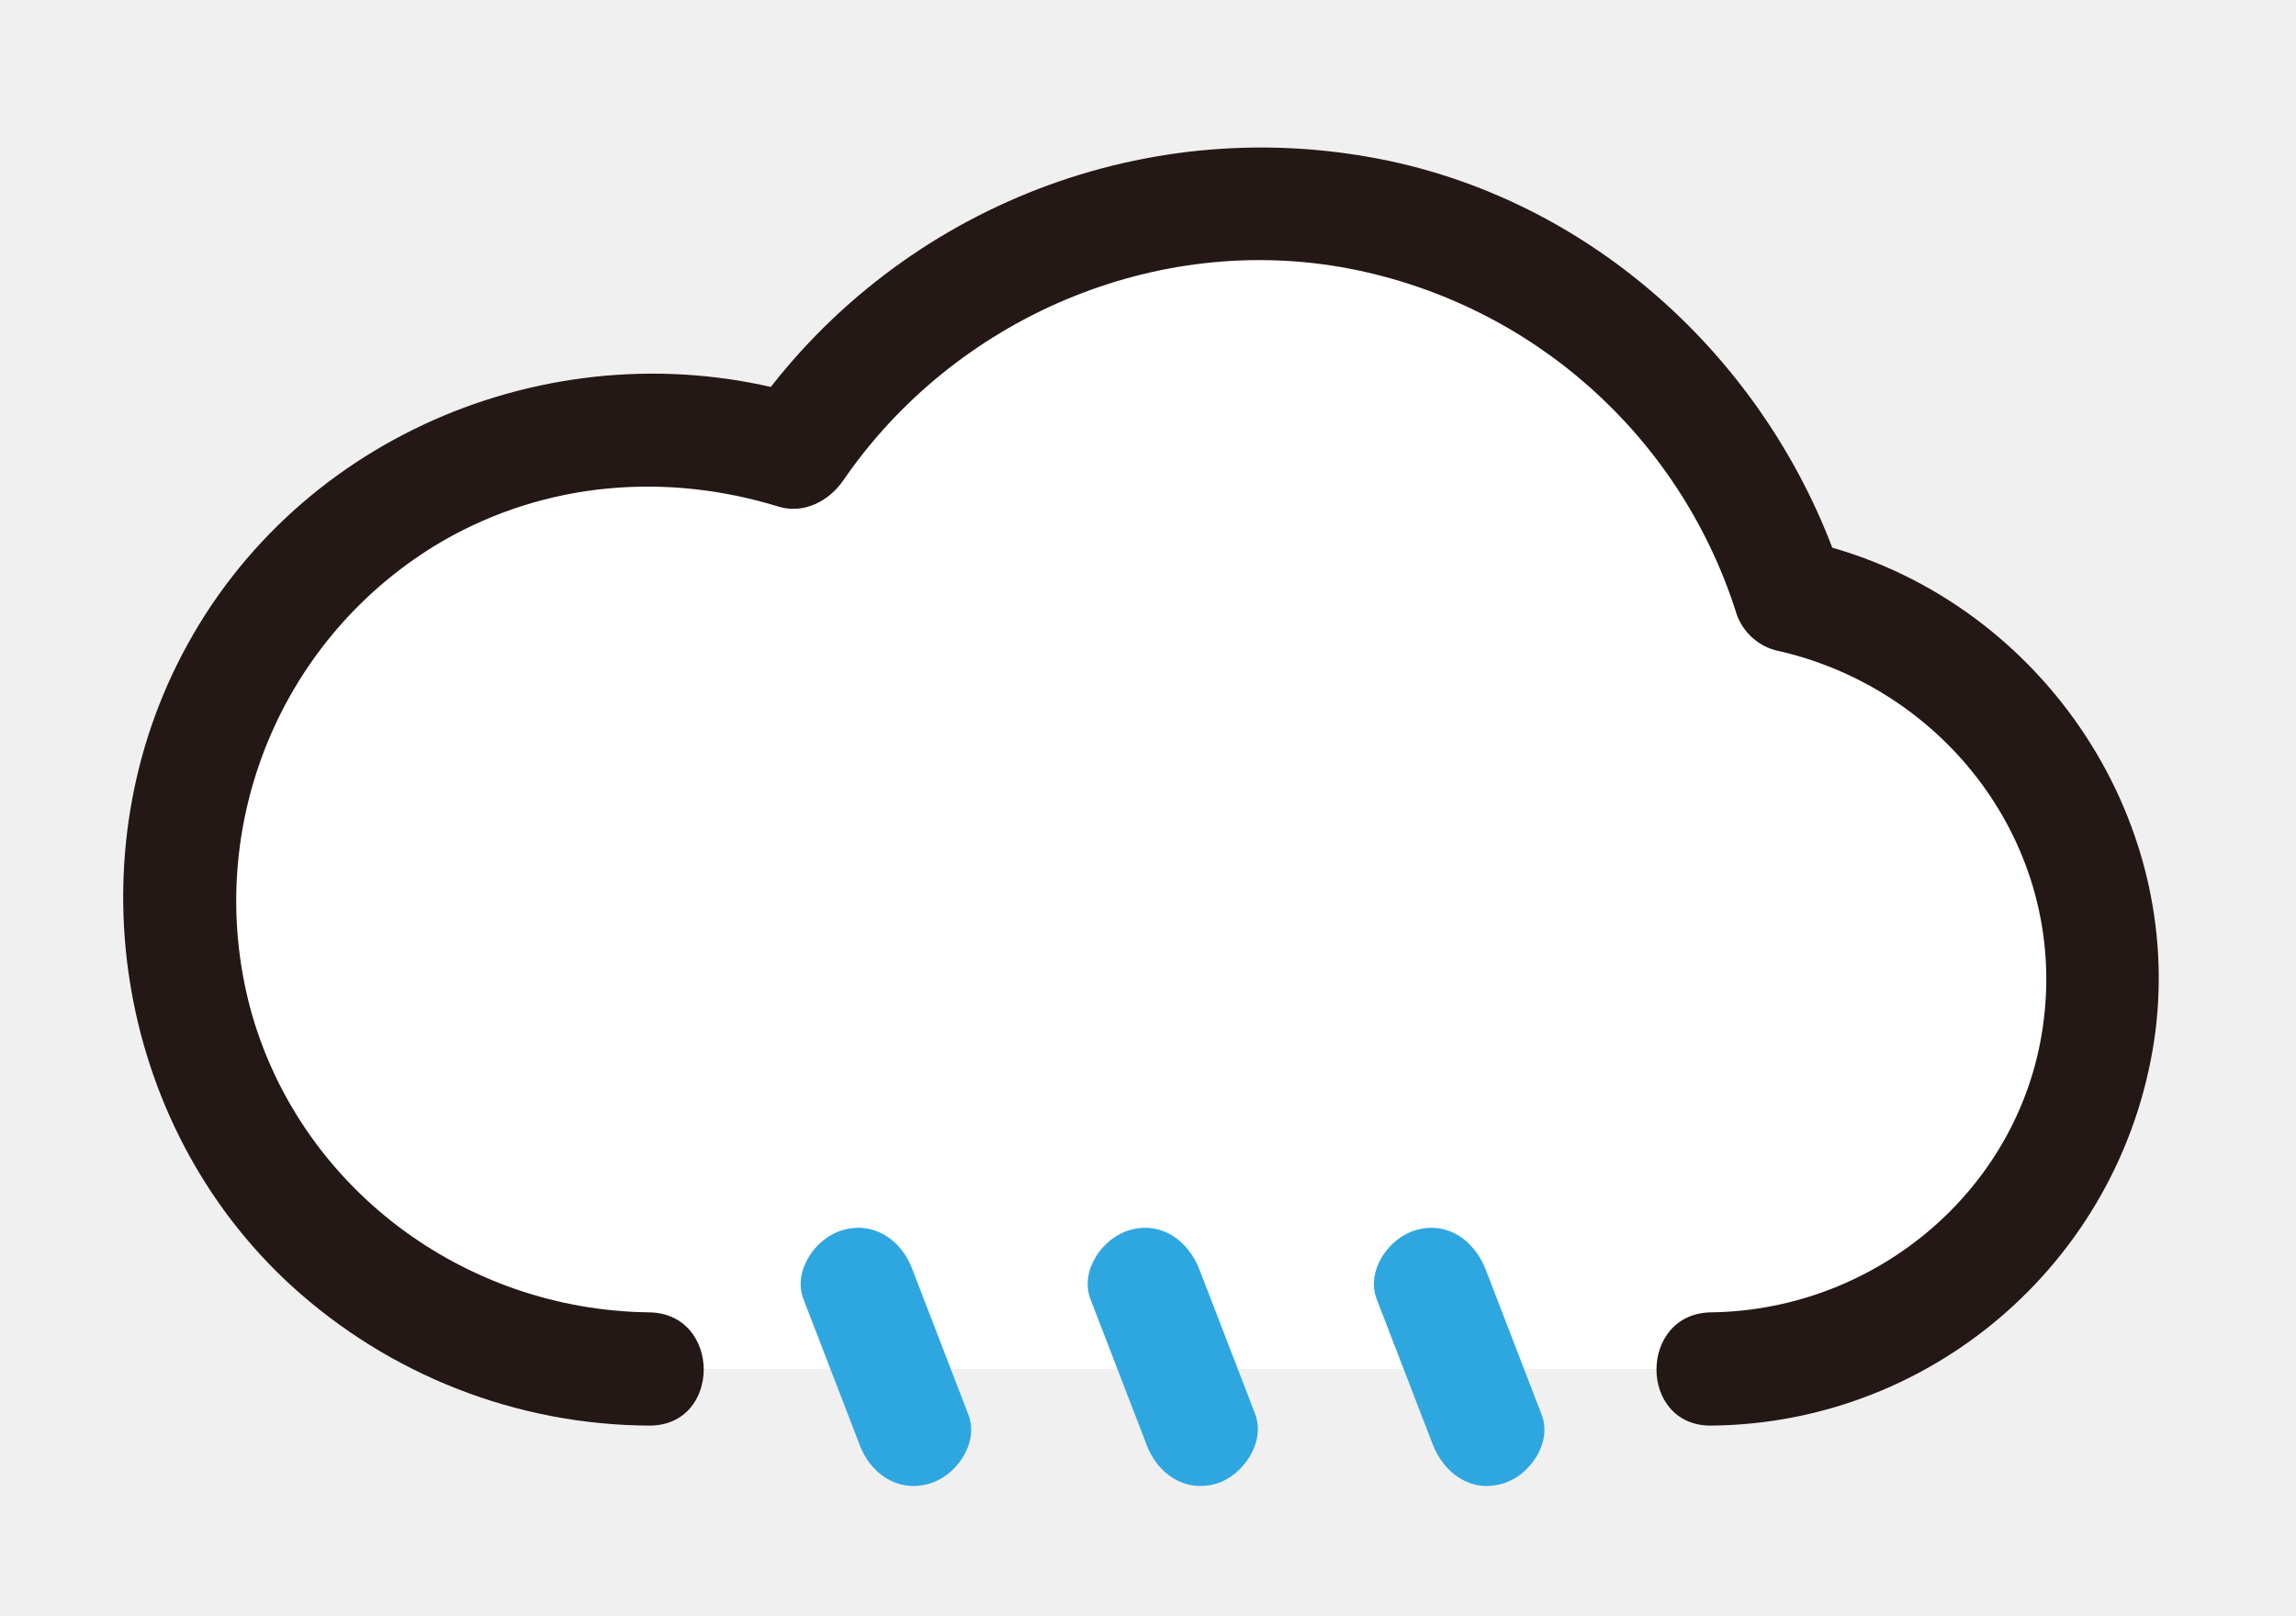
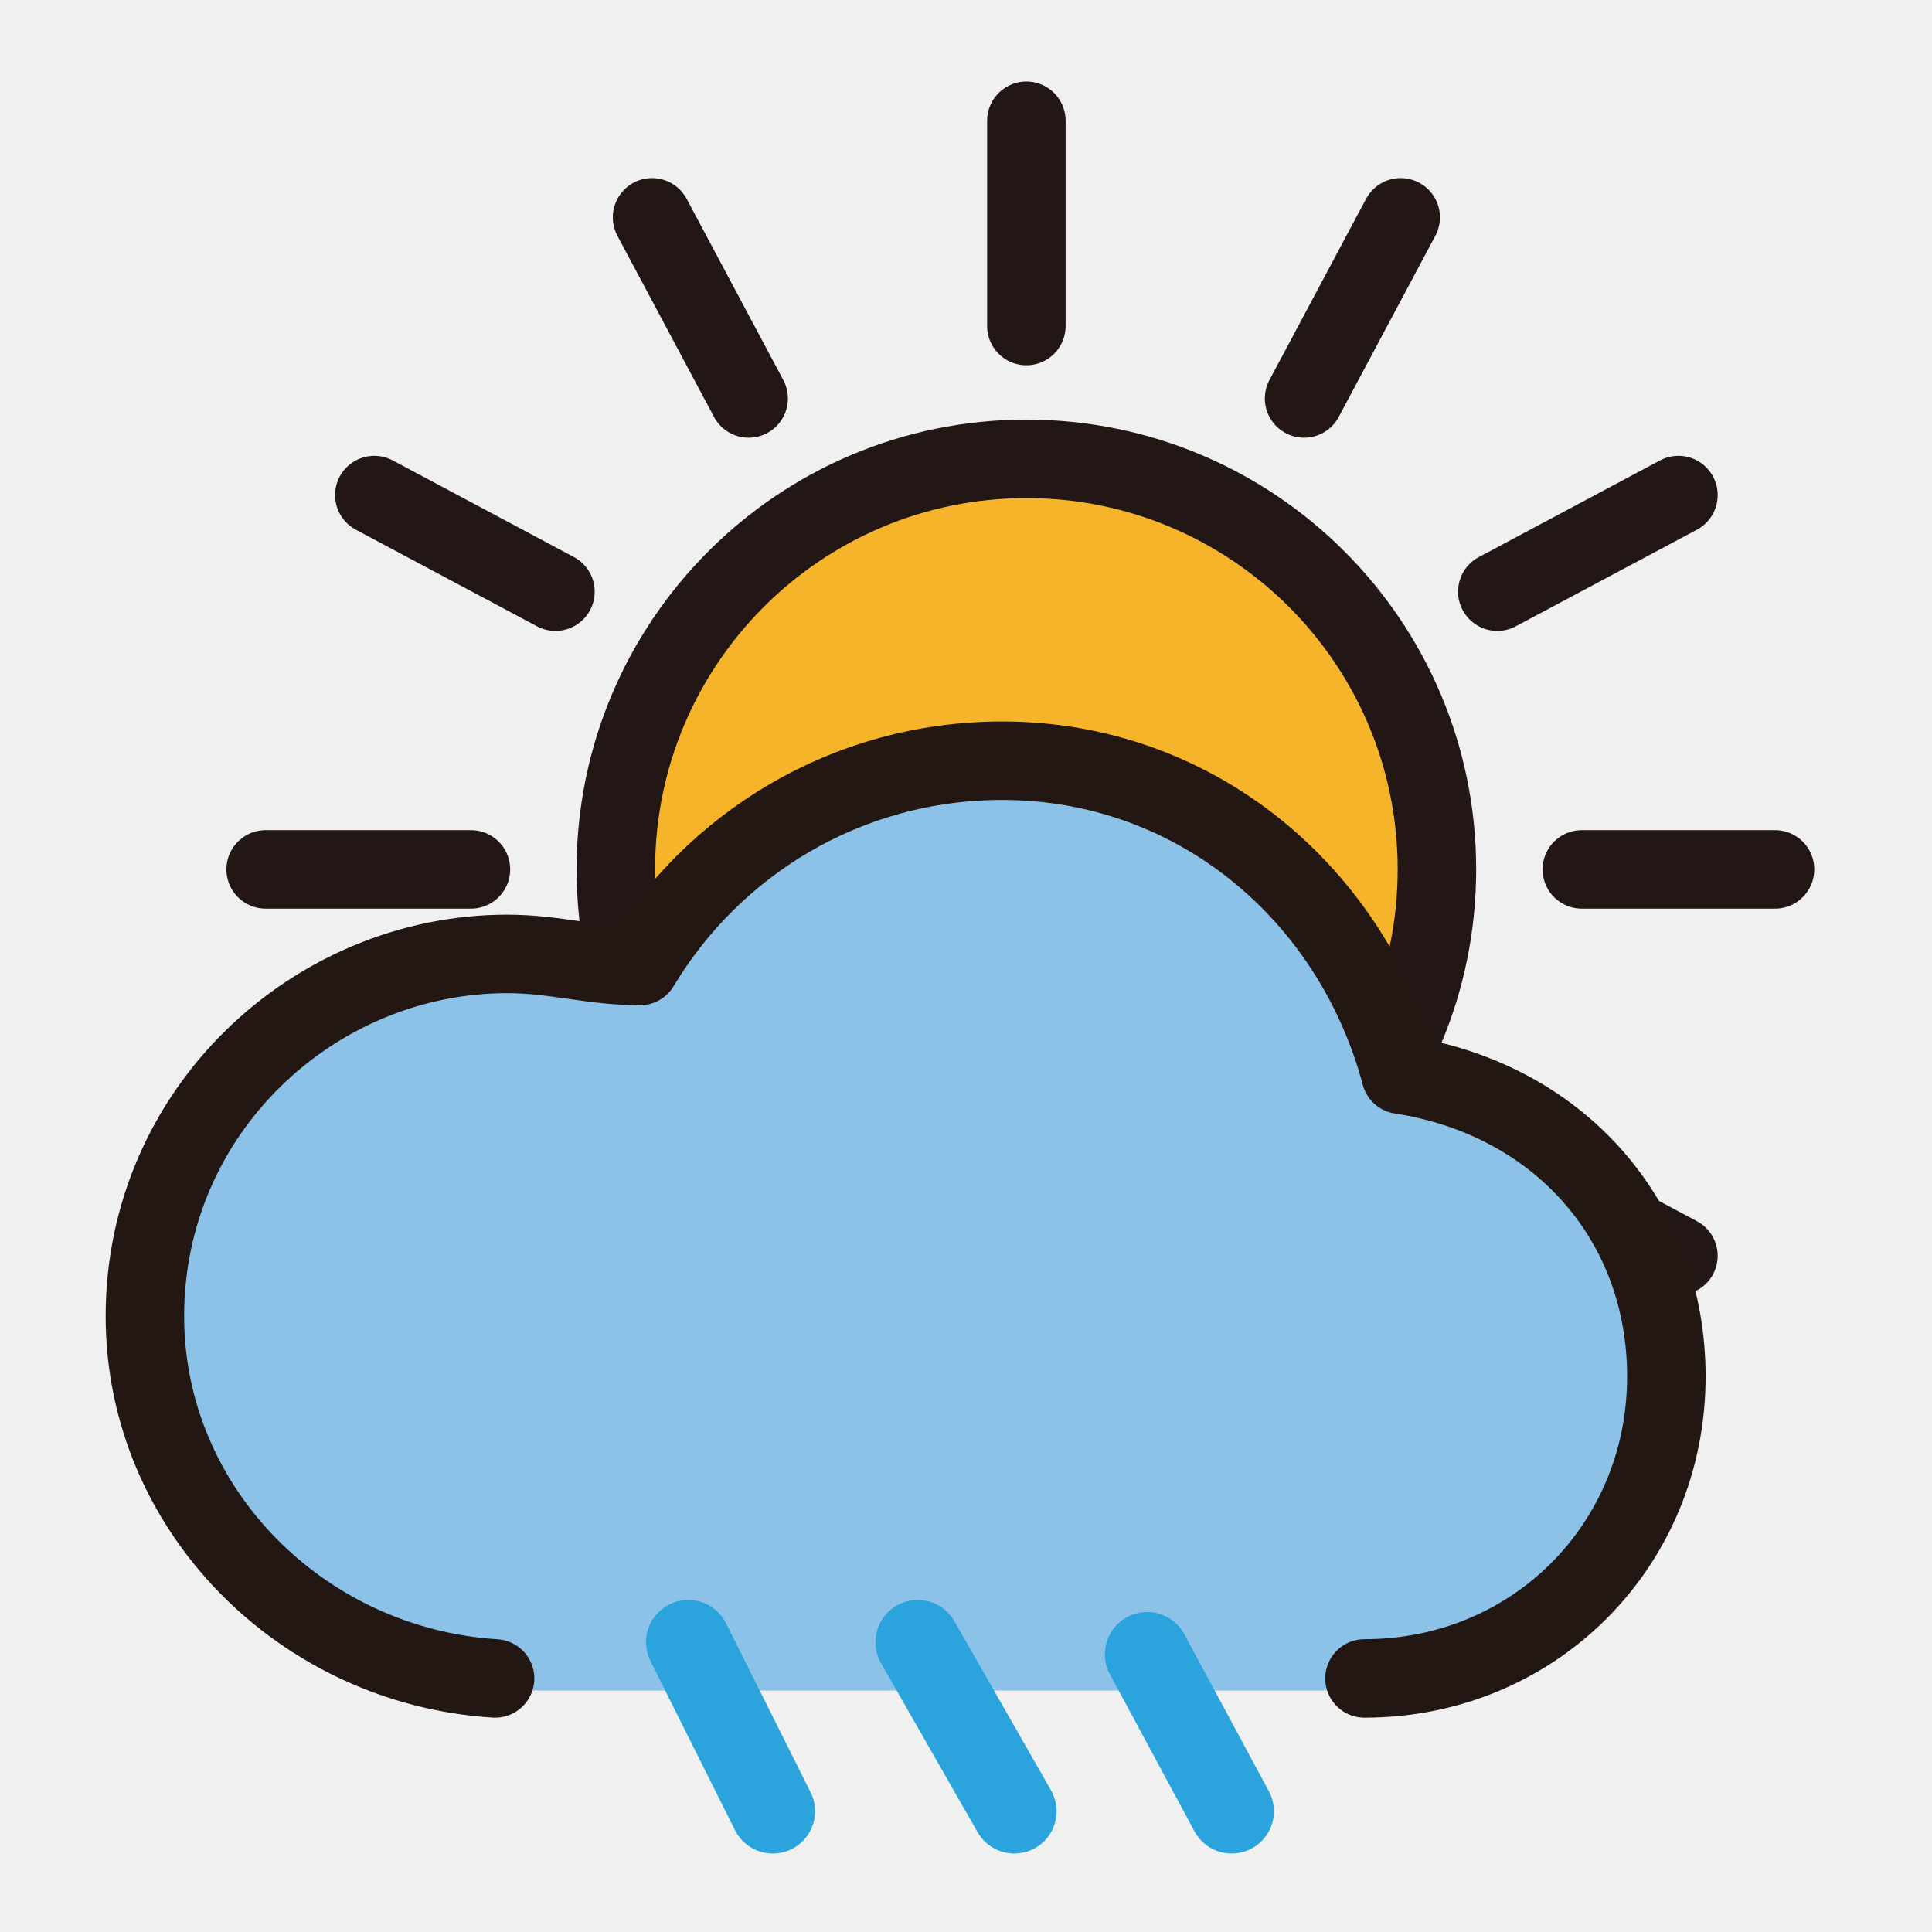
- <svg xmlns="http://www.w3.org/2000/svg" version="1.1" id="Layer_1" x="0px" y="0px" viewBox="0 0 304 214" style="enable-background:new 0 0 304 214;" xml:space="preserve">
-   <style type="text/css">
- 	.st0{fill:#FFFFFF;}
- 	.st1{fill:#231815;}
- 	.st2{fill:none;}
- 	.st3{fill:#2EA7E0;}
- </style>
-   <g id="图层_1">
-     <path class="st0" d="M226.6,181.3c28.6,0,51.8-23.2,51.8-51.7c0-24.6-17.3-45.8-41.4-50.7c-12-38.9-53.3-60.7-92.2-48.6   c-16.2,5-30.2,15.5-39.6,29.6c-32.7-10.6-67.8,7.3-78.4,40s7.3,67.8,40,78.4c6.2,2,12.7,3,19.2,3" />
-     <path class="st1" d="M226.6,188.8c29.9-0.3,55-22.7,58.8-52.3c3.7-30-17-58.5-46.5-64.9l5.2,5.2c-9.1-28.4-33.2-50.8-62.8-56   c-32.1-5.7-64.5,8.2-82.7,35.2l8.5-3.4c-31.4-9.7-66.4,3.8-82.3,32.8c-15.2,27.6-9.6,63.4,13.7,84.8c13,11.9,29.9,18.5,47.4,18.6   c9.7,0.1,9.7-14.9,0-15c-24.5-0.3-46.4-16.6-52.8-40.4c-6.3-24,4.1-49.3,25.6-61.8c13.6-7.8,29.5-9.1,44.4-4.5   c3.3,1,6.6-0.7,8.5-3.4c14.7-21.5,41.4-33.1,67.2-28.1c24,4.7,43.5,22,51,45.3c0.7,2.5,2.7,4.5,5.2,5.2c22.5,4.9,38.5,25.8,35.6,49   c-2.7,22.1-22,38.4-44,38.7C216.9,173.9,216.9,188.9,226.6,188.8L226.6,188.8z" />
-     <line class="st2" x1="121" y1="189.3" x2="113.6" y2="170.1" />
-     <path class="st3" d="M128.2,187.3l-7.4-19.2c-1.4-3.8-5-6.4-9.2-5.2c-3.6,1-6.7,5.4-5.2,9.2l7.4,19.2c1.4,3.8,5,6.4,9.2,5.2   C126.6,195.5,129.7,191.1,128.2,187.3L128.2,187.3z" />
-     <line class="st2" x1="158.9" y1="189.3" x2="151.6" y2="170.1" />
-     <path class="st3" d="M166.2,187.3l-7.4-19.2c-1.5-3.8-5-6.4-9.2-5.2c-3.6,1-6.7,5.4-5.2,9.2l7.4,19.2c1.4,3.8,5,6.4,9.2,5.2   C164.5,195.5,167.6,191.1,166.2,187.3L166.2,187.3z" />
-     <line class="st2" x1="196.9" y1="189.3" x2="189.5" y2="170.1" />
-     <path class="st3" d="M204.1,187.3l-7.4-19.2c-1.5-3.8-5-6.4-9.2-5.2c-3.6,1-6.7,5.4-5.2,9.2l7.4,19.2c1.5,3.8,5,6.4,9.2,5.2   C202.5,195.5,205.6,191.1,204.1,187.3L204.1,187.3z" />
+ <svg xmlns="http://www.w3.org/2000/svg" version="1.1" id="Layer_1" x="0px" y="0px" viewBox="0 0 16 16" enable-background="new 0 0 16 16" xml:space="preserve">
+   <g>
+     <circle fill="#F6B42A" stroke="#231715" stroke-width="0.65" stroke-miterlimit="10" cx="8.5" cy="7.2" r="3.4" />
+     <line fill="none" stroke="#231715" stroke-width="0.65" stroke-linecap="round" stroke-miterlimit="10" x1="8.5" y1="13.5" x2="8.5" y2="11.8" />
+     <line fill="none" stroke="#231715" stroke-width="0.65" stroke-linecap="round" stroke-miterlimit="10" x1="5.4" y1="12.7" x2="6.2" y2="11.2" />
+     <line fill="none" stroke="#231715" stroke-width="0.65" stroke-linecap="round" stroke-miterlimit="10" x1="3.1" y1="10.4" x2="4.6" y2="9.6" />
+     <line fill="none" stroke="#231715" stroke-width="0.65" stroke-linecap="round" stroke-miterlimit="10" x1="2.2" y1="7.2" x2="3.9" y2="7.2" />
+     <line fill="none" stroke="#231715" stroke-width="0.65" stroke-linecap="round" stroke-miterlimit="10" x1="3.1" y1="4.1" x2="4.6" y2="4.9" />
+     <line fill="none" stroke="#231715" stroke-width="0.65" stroke-linecap="round" stroke-miterlimit="10" x1="5.4" y1="1.8" x2="6.2" y2="3.3" />
+     <line fill="none" stroke="#231715" stroke-width="0.65" stroke-linecap="round" stroke-miterlimit="10" x1="8.5" y1="1" x2="8.5" y2="2.7" />
+     <line fill="none" stroke="#231715" stroke-width="0.65" stroke-linecap="round" stroke-miterlimit="10" x1="11.6" y1="1.8" x2="10.8" y2="3.3" />
+     <line fill="none" stroke="#231715" stroke-width="0.65" stroke-linecap="round" stroke-miterlimit="10" x1="13.9" y1="4.1" x2="12.4" y2="4.9" />
+     <line fill="none" stroke="#231715" stroke-width="0.65" stroke-linecap="round" stroke-miterlimit="10" x1="14.7" y1="7.2" x2="13.1" y2="7.2" />
+     <line fill="none" stroke="#231715" stroke-width="0.65" stroke-linecap="round" stroke-miterlimit="10" x1="13.9" y1="10.4" x2="12.4" y2="9.6" />
+     <line fill="none" stroke="#231715" stroke-width="0.65" stroke-linecap="round" stroke-miterlimit="10" x1="11.6" y1="12.7" x2="10.8" y2="11.2" />
+     <line fill="none" stroke="#231715" stroke-width="0.65" stroke-linecap="round" stroke-miterlimit="10" x1="8.5" y1="13.5" x2="8.5" y2="11.8" />
+   </g>
+   <g id="XMLID_14_">
+     <g>
+       <path fill="#8DC2E8" d="M8.2,6.4c1.6,0,2.9,1.1,3.3,2.6c1.2,0.2,2.2,1.2,2.2,2.5c0,1.4-1.1,2.5-2.5,2.5H4.2c-1.6,0-3-1.3-3-3    s1.3-3,3-3c0.4,0,0.7,0.1,1,0.2C5.8,7.1,7,6.4,8.2,6.4z" />
+     </g>
+     <g>
+ 	</g>
+   </g>
+   <g id="XMLID_13_">
+     <g>
+ 	</g>
+     <g>
+       <path fill="none" stroke="#231714" stroke-width="0.65" stroke-linecap="round" stroke-linejoin="round" stroke-miterlimit="10" d="    M11.3,13.9c1.4,0,2.5-1.1,2.5-2.5c0-1.3-0.9-2.3-2.2-2.5c-0.4-1.5-1.7-2.6-3.3-2.6c-1.3,0-2.4,0.7-3,1.7C4.9,8,4.6,7.9,4.2,7.9    c-1.6,0-3,1.3-3,3c0,1.6,1.3,2.9,2.9,3" />
+     </g>
+   </g>
+   <g>
+     <line fill="none" stroke="#2BA4DD" stroke-width="0.7" stroke-linecap="round" stroke-miterlimit="10" x1="5.7" y1="13.6" x2="6.4" y2="15" />
+     <line fill="none" stroke="#2BA4DD" stroke-width="0.7" stroke-linecap="round" stroke-miterlimit="10" x1="9.5" y1="13.7" x2="10.2" y2="15" />
+     <line fill="none" stroke="#2BA4DD" stroke-width="0.7" stroke-linecap="round" stroke-miterlimit="10" x1="7.6" y1="13.6" x2="8.4" y2="15" />
  </g>
</svg>
